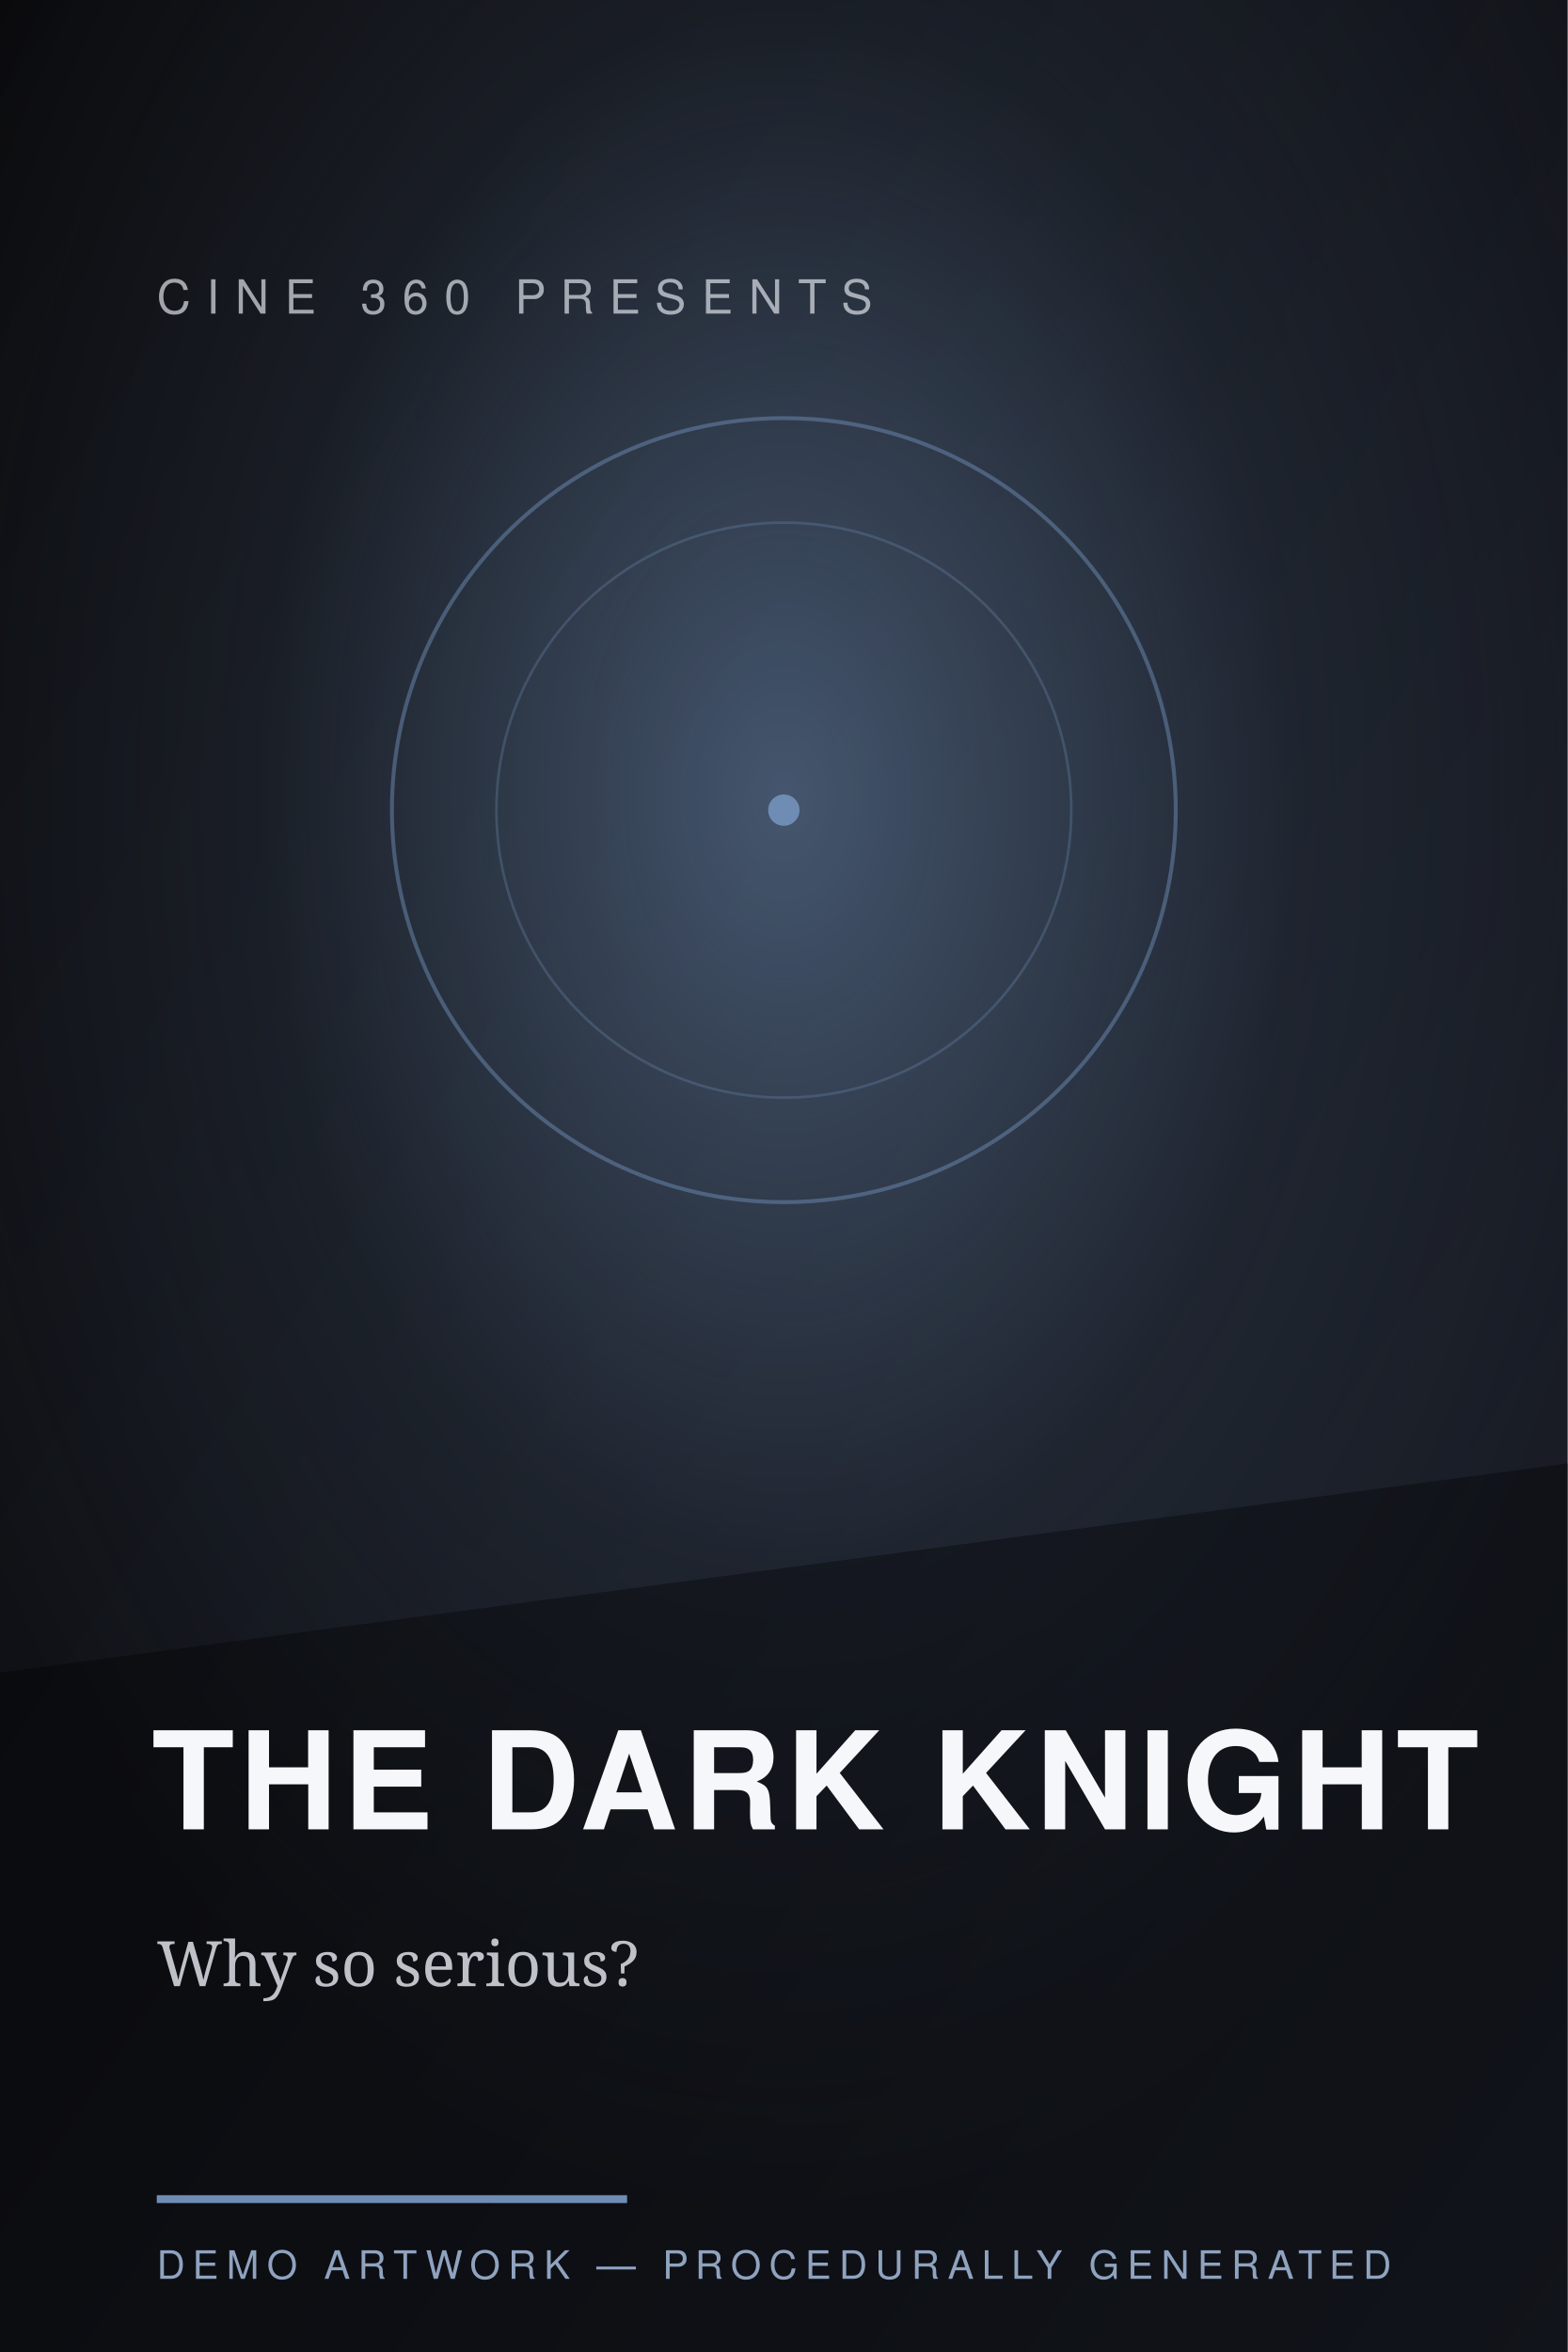
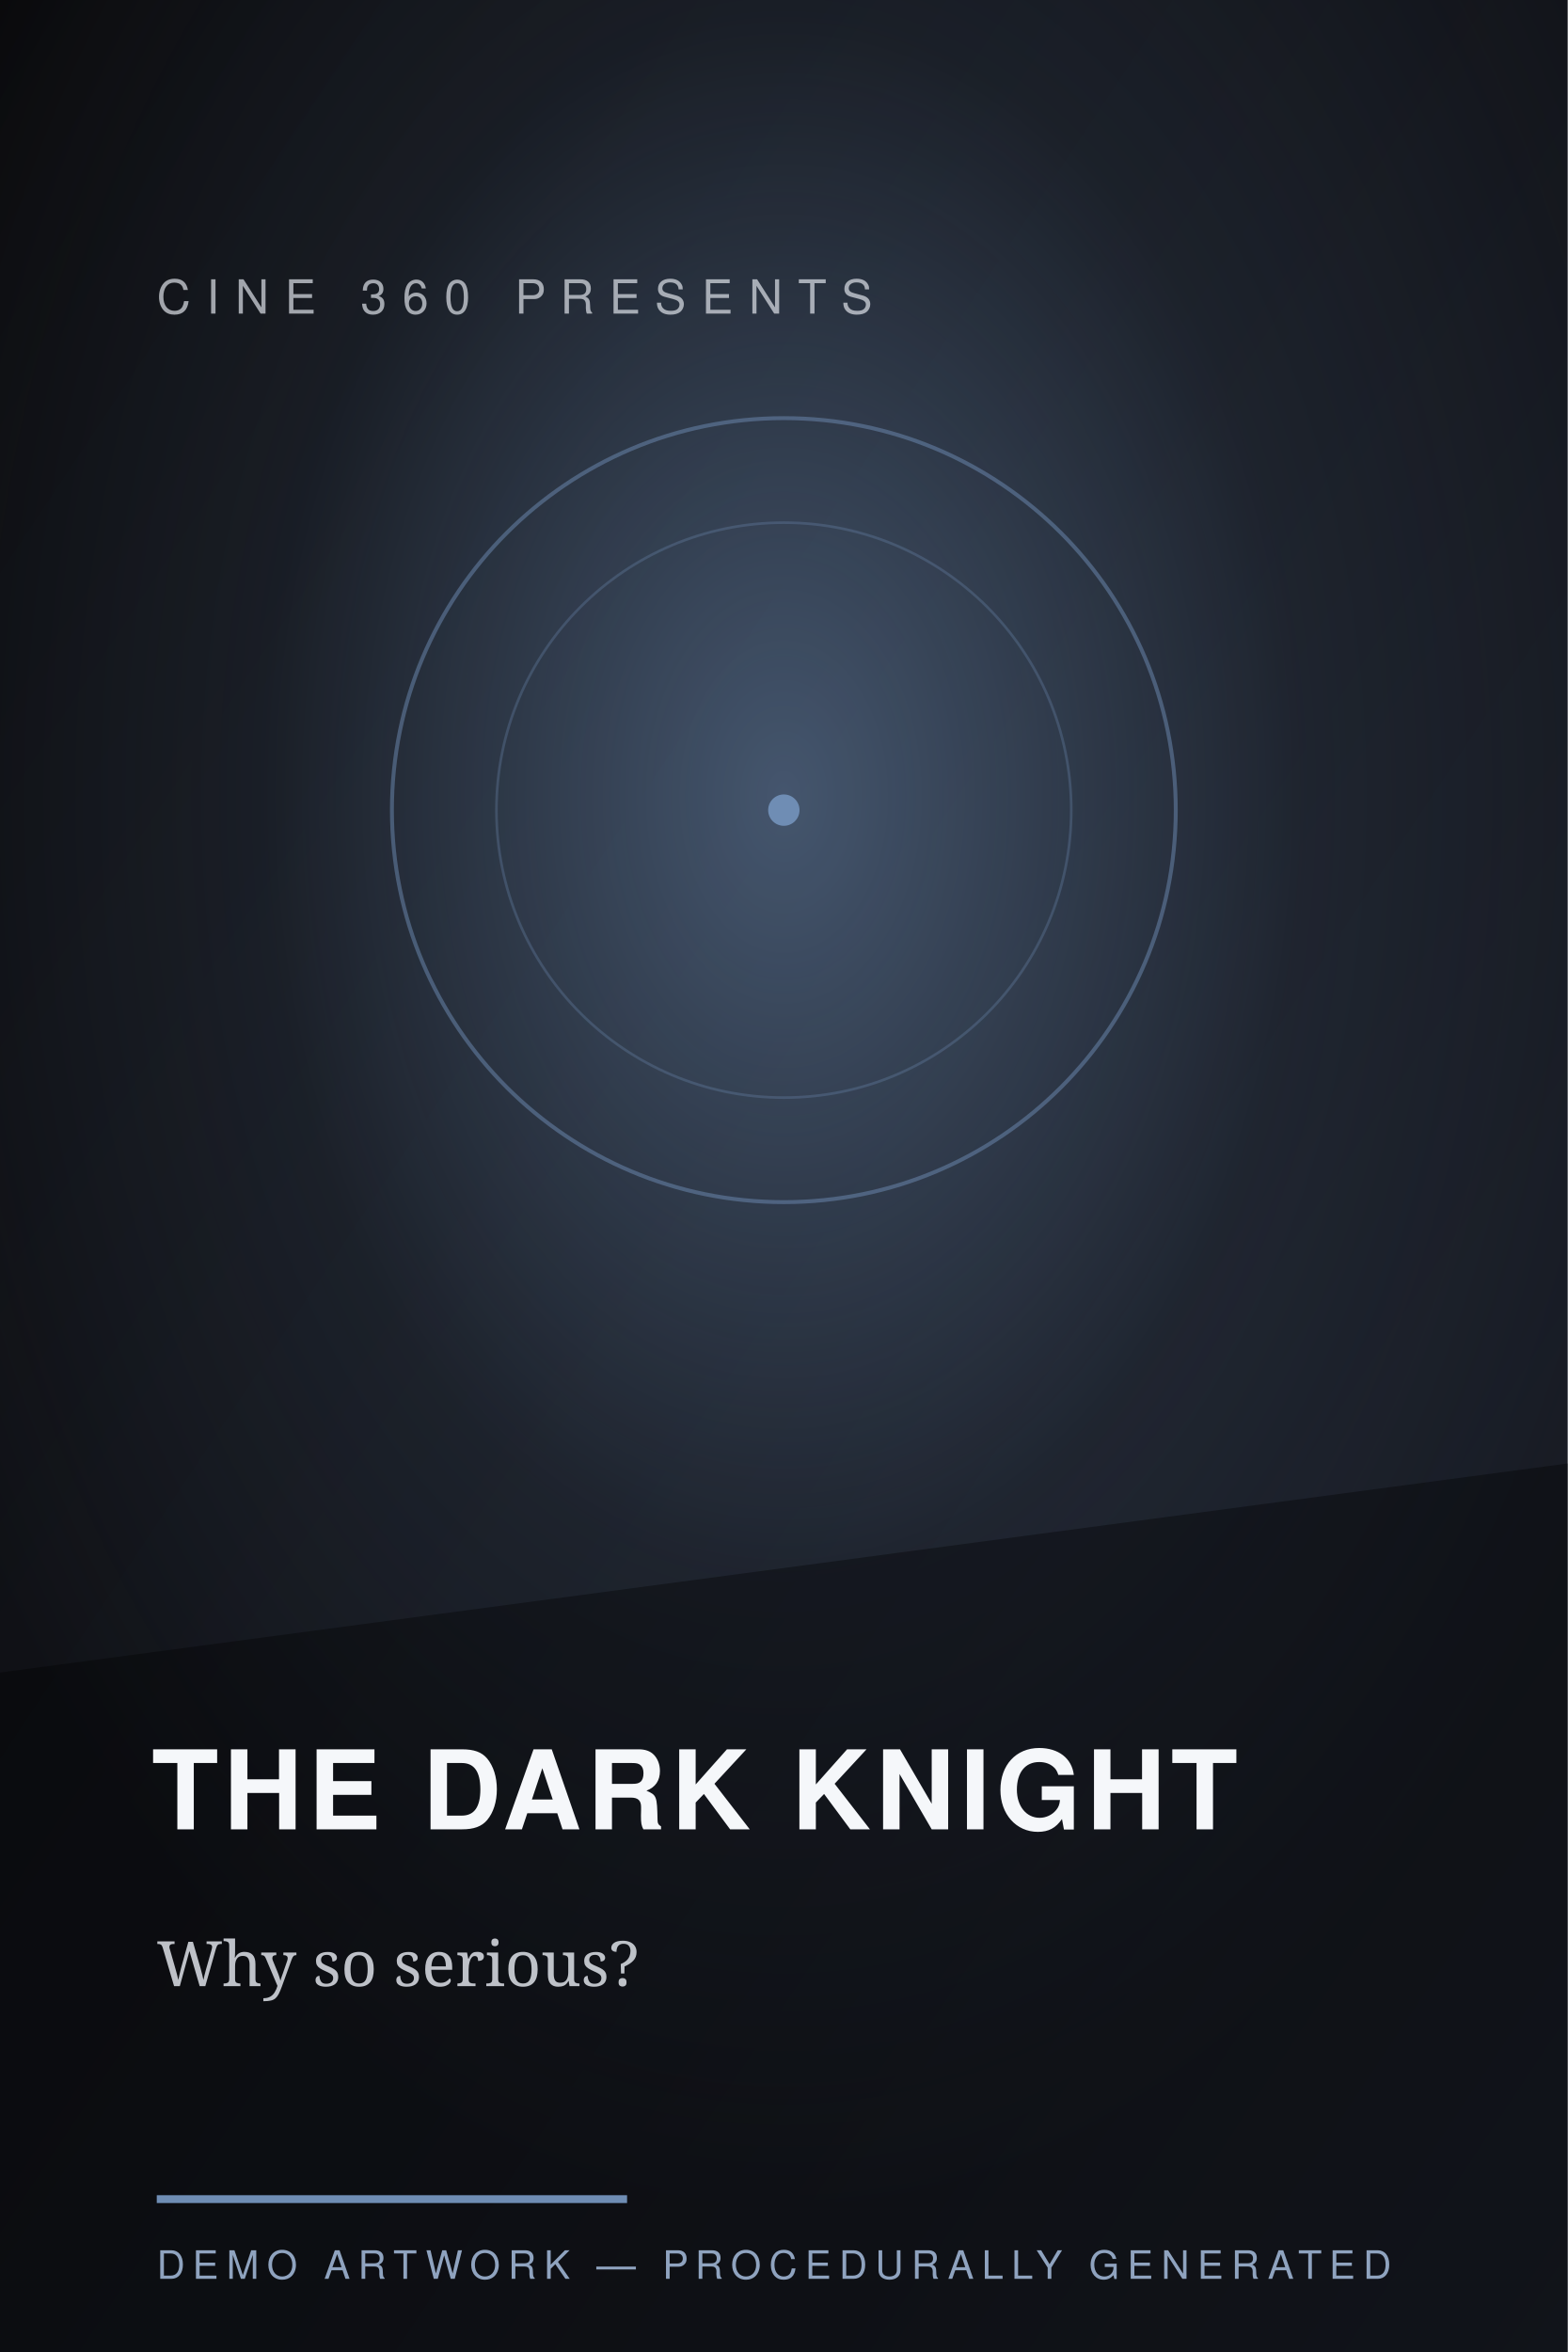
<svg xmlns="http://www.w3.org/2000/svg" width="600" height="900" viewBox="0 0 600 900">
  <defs>
    <linearGradient id="bg" x1="0" y1="0" x2="1" y2="1">
      <stop offset="0%" stop-color="#0A0A0C" />
      <stop offset="100%" stop-color="#1A1E28" />
    </linearGradient>
    <radialGradient id="glow" cx="50%" cy="34%" r="60%">
      <stop offset="0%" stop-color="#6F8DB4" stop-opacity="0.55" />
      <stop offset="55%" stop-color="#6F8DB4" stop-opacity="0.12" />
      <stop offset="100%" stop-color="#6F8DB4" stop-opacity="0" />
    </radialGradient>
  </defs>
  <rect width="600" height="900" fill="url(#bg)" />
  <rect width="600" height="900" fill="url(#glow)" />
  <circle cx="300" cy="310" r="150" fill="none" stroke="#6F8DB4" stroke-opacity="0.5" stroke-width="1.5" />
  <circle cx="300" cy="310" r="110" fill="none" stroke="#6F8DB4" stroke-opacity="0.3" stroke-width="1" />
  <circle cx="300" cy="310" r="6" fill="#6F8DB4" />
  <path d="M0 640 L600 560 L600 900 L0 900 Z" fill="#000" opacity="0.35" />
  <text x="60" y="120" font-family="Helvetica, Arial, sans-serif" font-size="18" letter-spacing="6" fill="#DDE1E8" opacity="0.7">CINE 360 PRESENTS</text>
-   <text x="58" y="700" font-family="Helvetica, Arial, sans-serif" font-weight="bold" font-size="52" fill="#F5F7FA" letter-spacing="2">THE DARK KNIGHT</text>
+   <text x="58" y="700" font-family="Helvetica, Arial, sans-serif" font-weight="bold" font-size="42" fill="#F5F7FA" letter-spacing="2">THE DARK KNIGHT</text>
  <text x="60" y="760" font-family="Georgia, serif" font-size="24" fill="#DDE1E8" opacity="0.85">Why so serious?</text>
  <rect x="60" y="840" width="180" height="3" fill="#6F8DB4" />
  <text x="60" y="872" font-family="Helvetica, Arial, sans-serif" font-size="15" letter-spacing="3" fill="#8FA3BF">DEMO ARTWORK — PROCEDURALLY GENERATED</text>
</svg>
